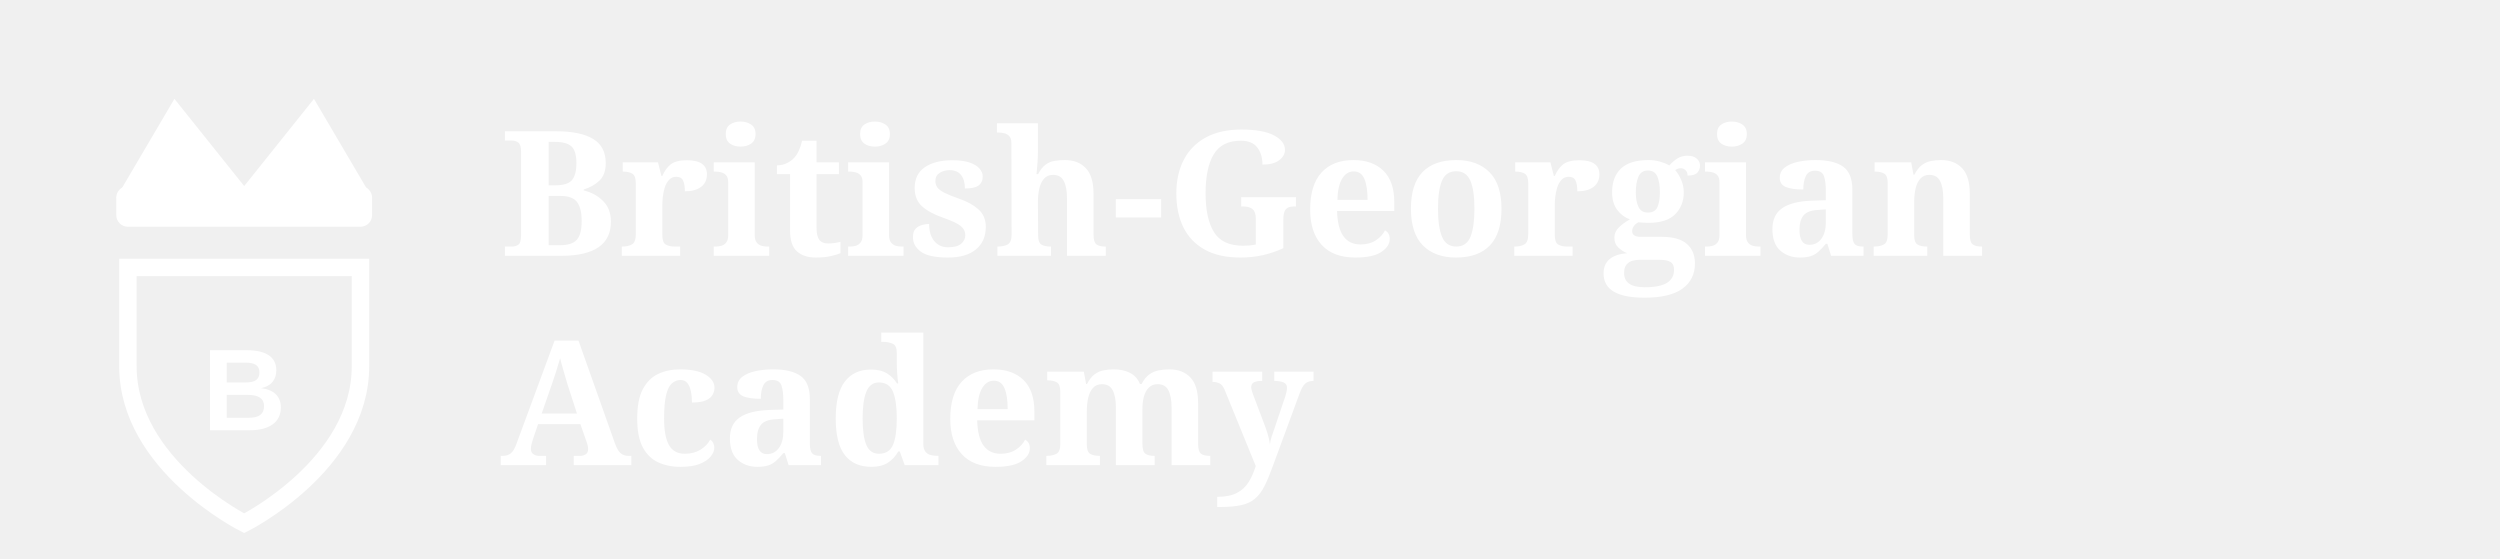
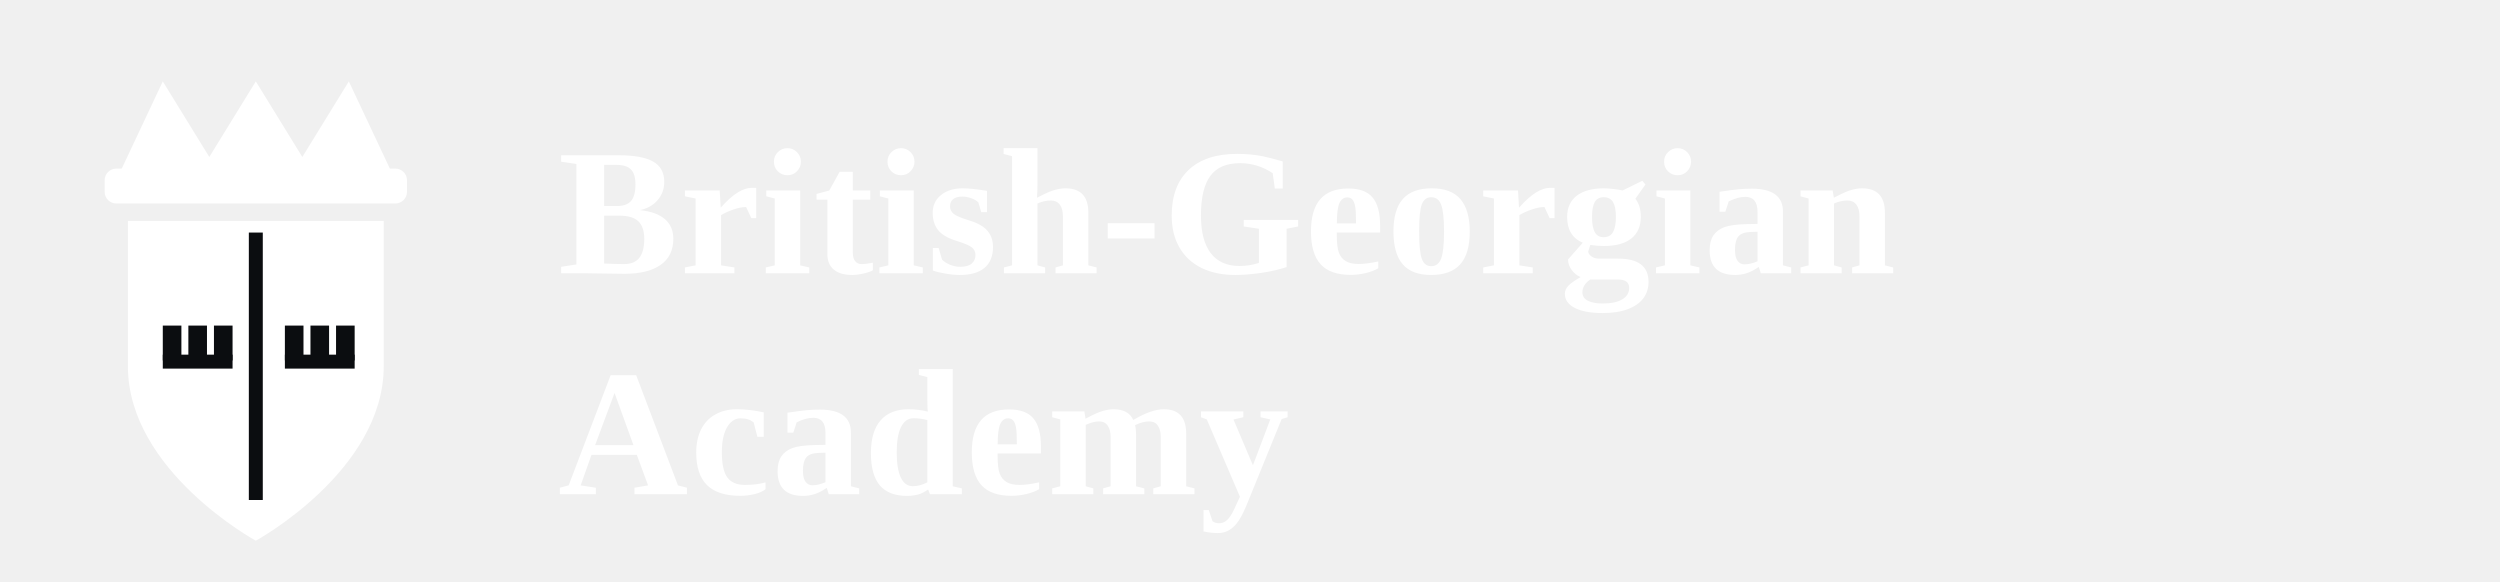
- <svg xmlns="http://www.w3.org/2000/svg" viewBox="0 0 430 96" fill="none" role="img" aria-label="British-Georgian Academy">
-   <g>
-     <path d="M22 46 H62 V63 C62 80 42 90 42 90 C42 90 22 80 22 63 Z" fill="none" stroke="#FFFFFF" stroke-width="3" />
-     <path d="M20 34 L30 17 L42 32 L54 17 L64 34 Z" fill="#FFFFFF" />
-     <rect x="20" y="32" width="44" height="7" rx="2" fill="#FFFFFF" />
-     <text x="42" y="74" text-anchor="middle" font-family="'Space Grotesk', Arial, sans-serif" font-size="20" font-weight="700" fill="#FFFFFF">B</text>
+ <svg xmlns="http://www.w3.org/2000/svg" viewBox="0 0 430 100" fill="none" role="img" aria-label="British-Georgian Academy">
+   <g fill="#FFFFFF">
+     <path d="M20 31 L28 14 L36 27 L44 14 L52 27 L60 14 L68 31 Z" />
+     <rect x="18" y="29" width="52" height="6" rx="2" />
+     <path d="M22 38 H66 V63 C66 81 44 93 44 93 C44 93 22 81 22 63 Z" />
  </g>
-   <text x="86" y="44" font-family="'Space Grotesk', Georgia, serif" font-size="30" font-weight="700" letter-spacing="0.2" fill="#FFFFFF">British-Georgian</text>
-   <text x="86" y="80" font-family="'Space Grotesk', Georgia, serif" font-size="30" font-weight="700" letter-spacing="0.2" fill="#FFFFFF">Academy</text>
+   <g fill="#0B0D10">
+     <rect x="42.8" y="40" width="2.4" height="46" />
+     <rect x="28" y="56" width="3.2" height="6" />
+     <rect x="32.4" y="56" width="3.2" height="6" />
+     <rect x="36.8" y="56" width="3.2" height="6" />
+     <rect x="28" y="61" width="12" height="2.4" />
+     <rect x="49" y="56" width="3.2" height="6" />
+     <rect x="53.4" y="56" width="3.2" height="6" />
+     <rect x="57.8" y="56" width="3.2" height="6" />
+     <rect x="49" y="61" width="12" height="2.4" />
+   </g>
+   <text x="96" y="47" font-family="Georgia, 'Times New Roman', serif" font-size="31" font-weight="600" letter-spacing="0.3" fill="#FFFFFF">British-Georgian</text>
+   <text x="96" y="85" font-family="Georgia, 'Times New Roman', serif" font-size="31" font-weight="600" letter-spacing="0.3" fill="#FFFFFF">Academy</text>
</svg>
